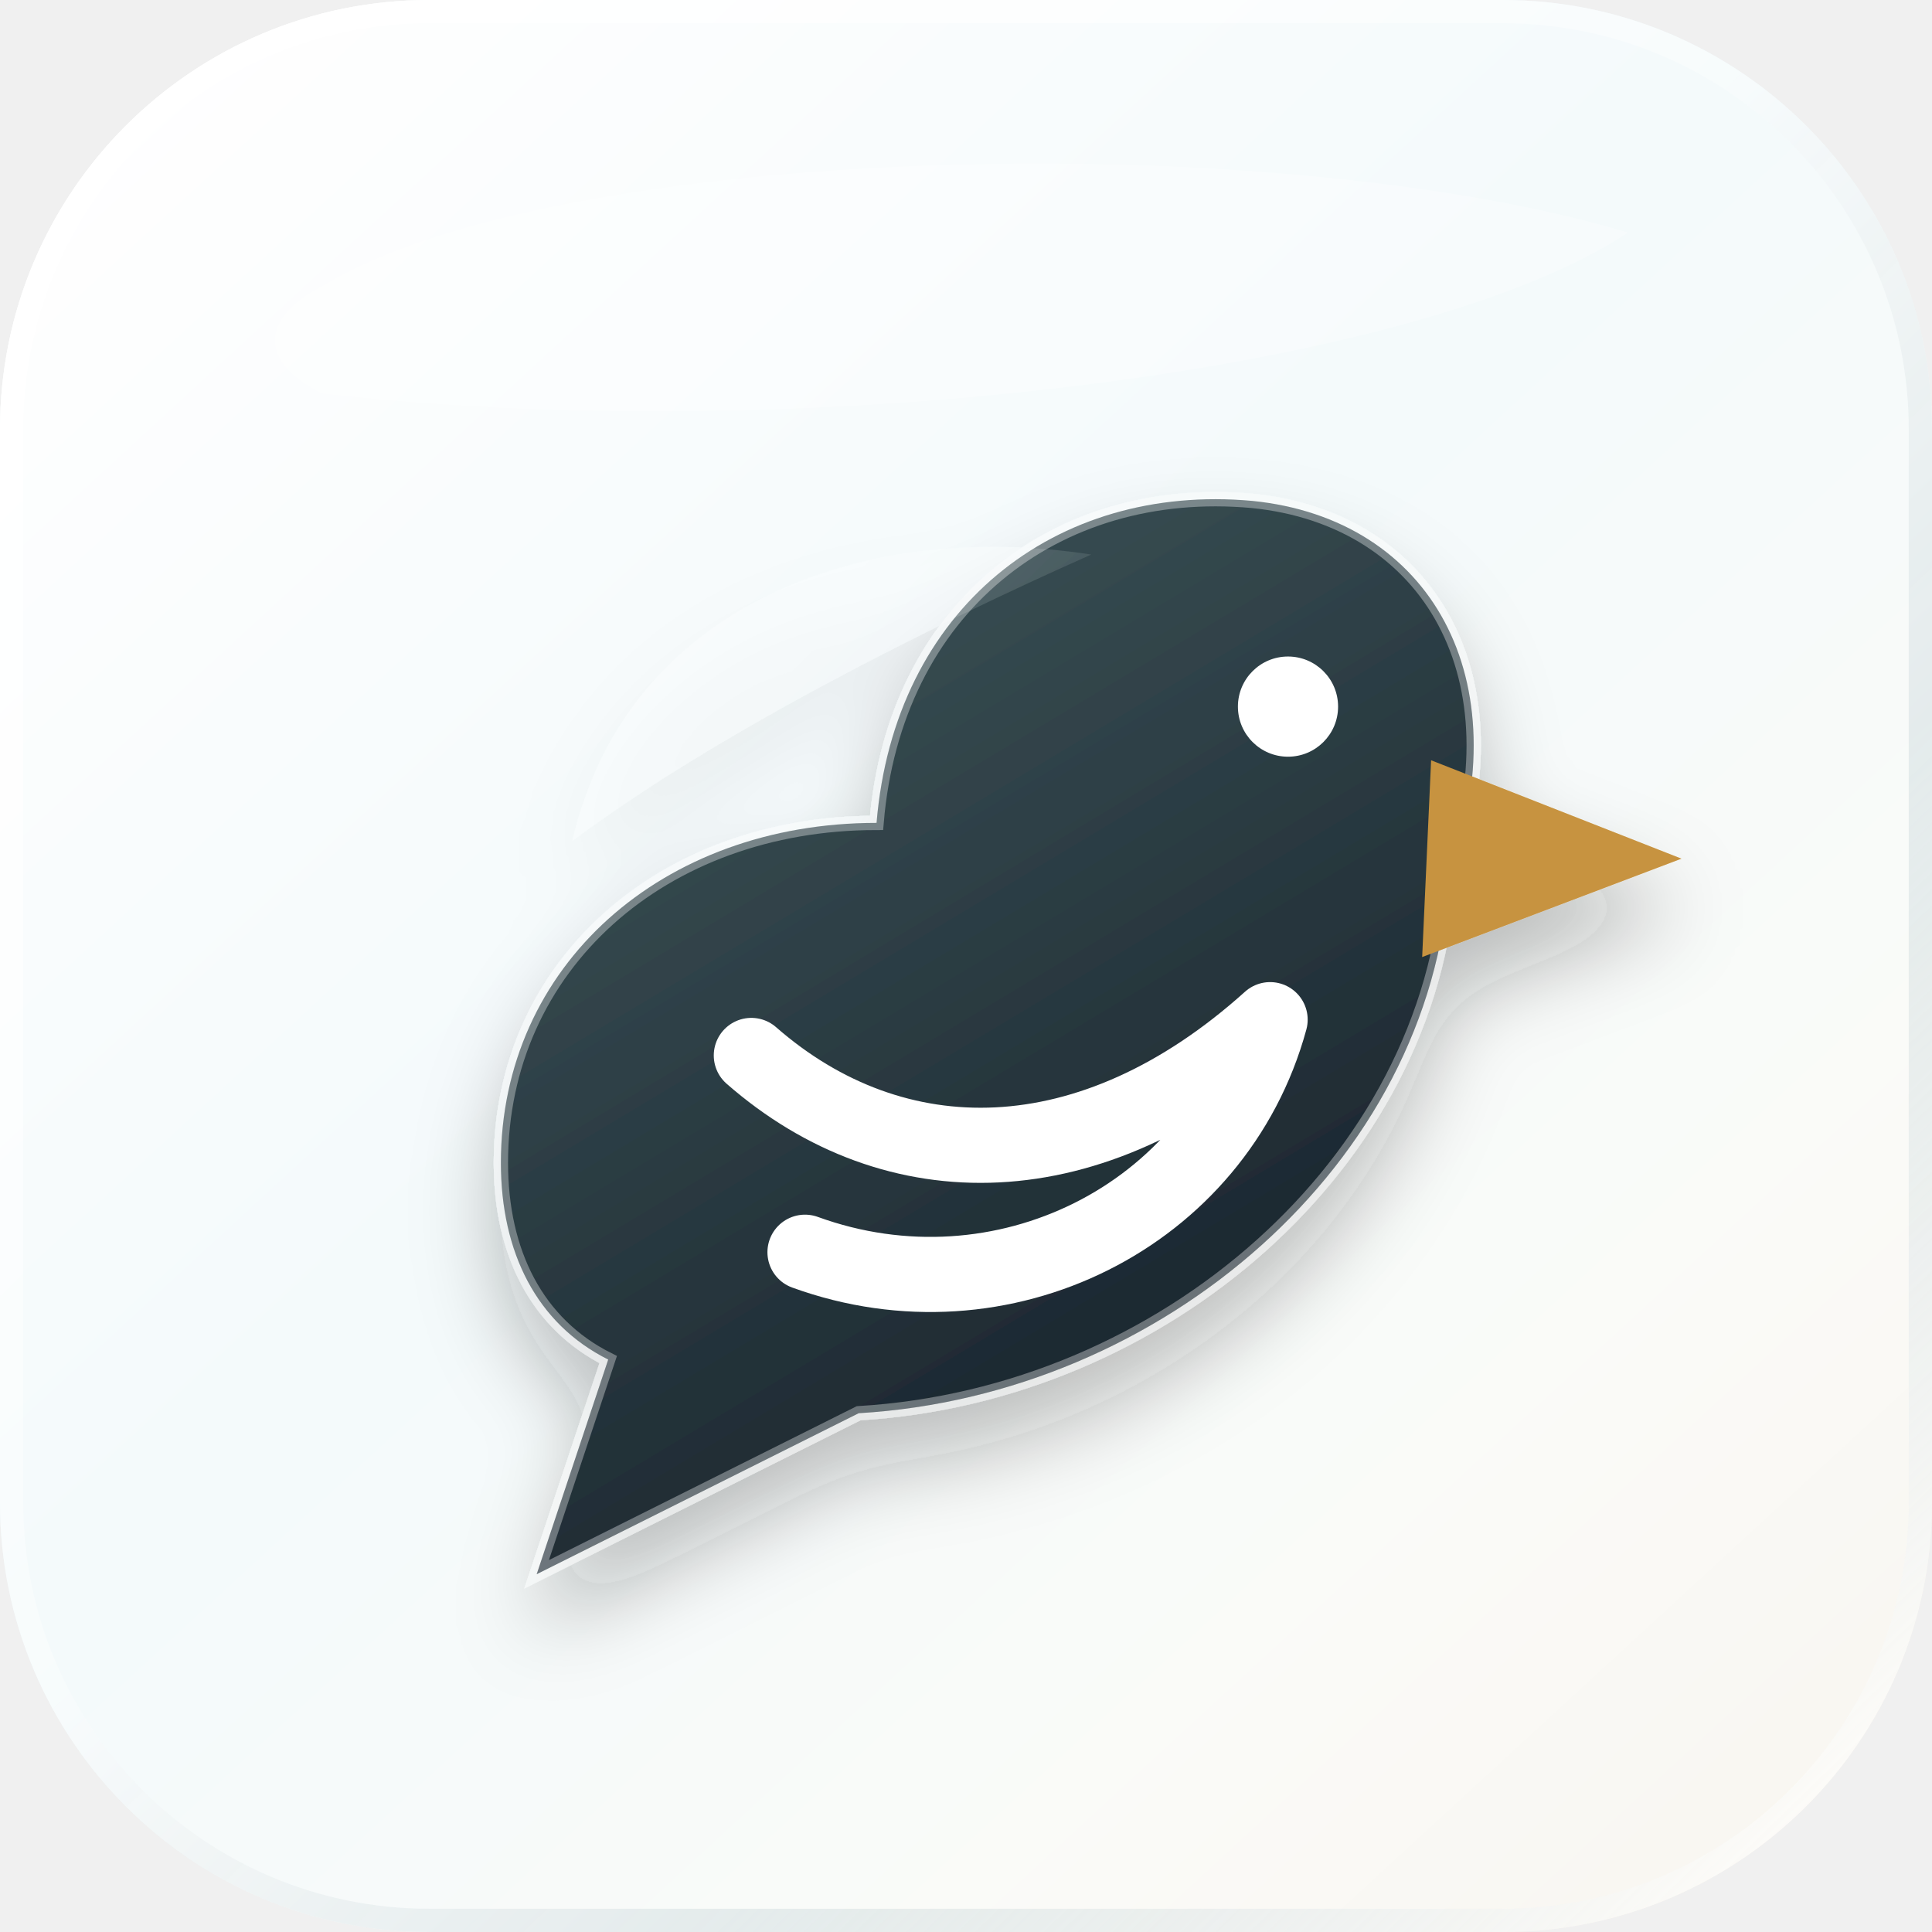
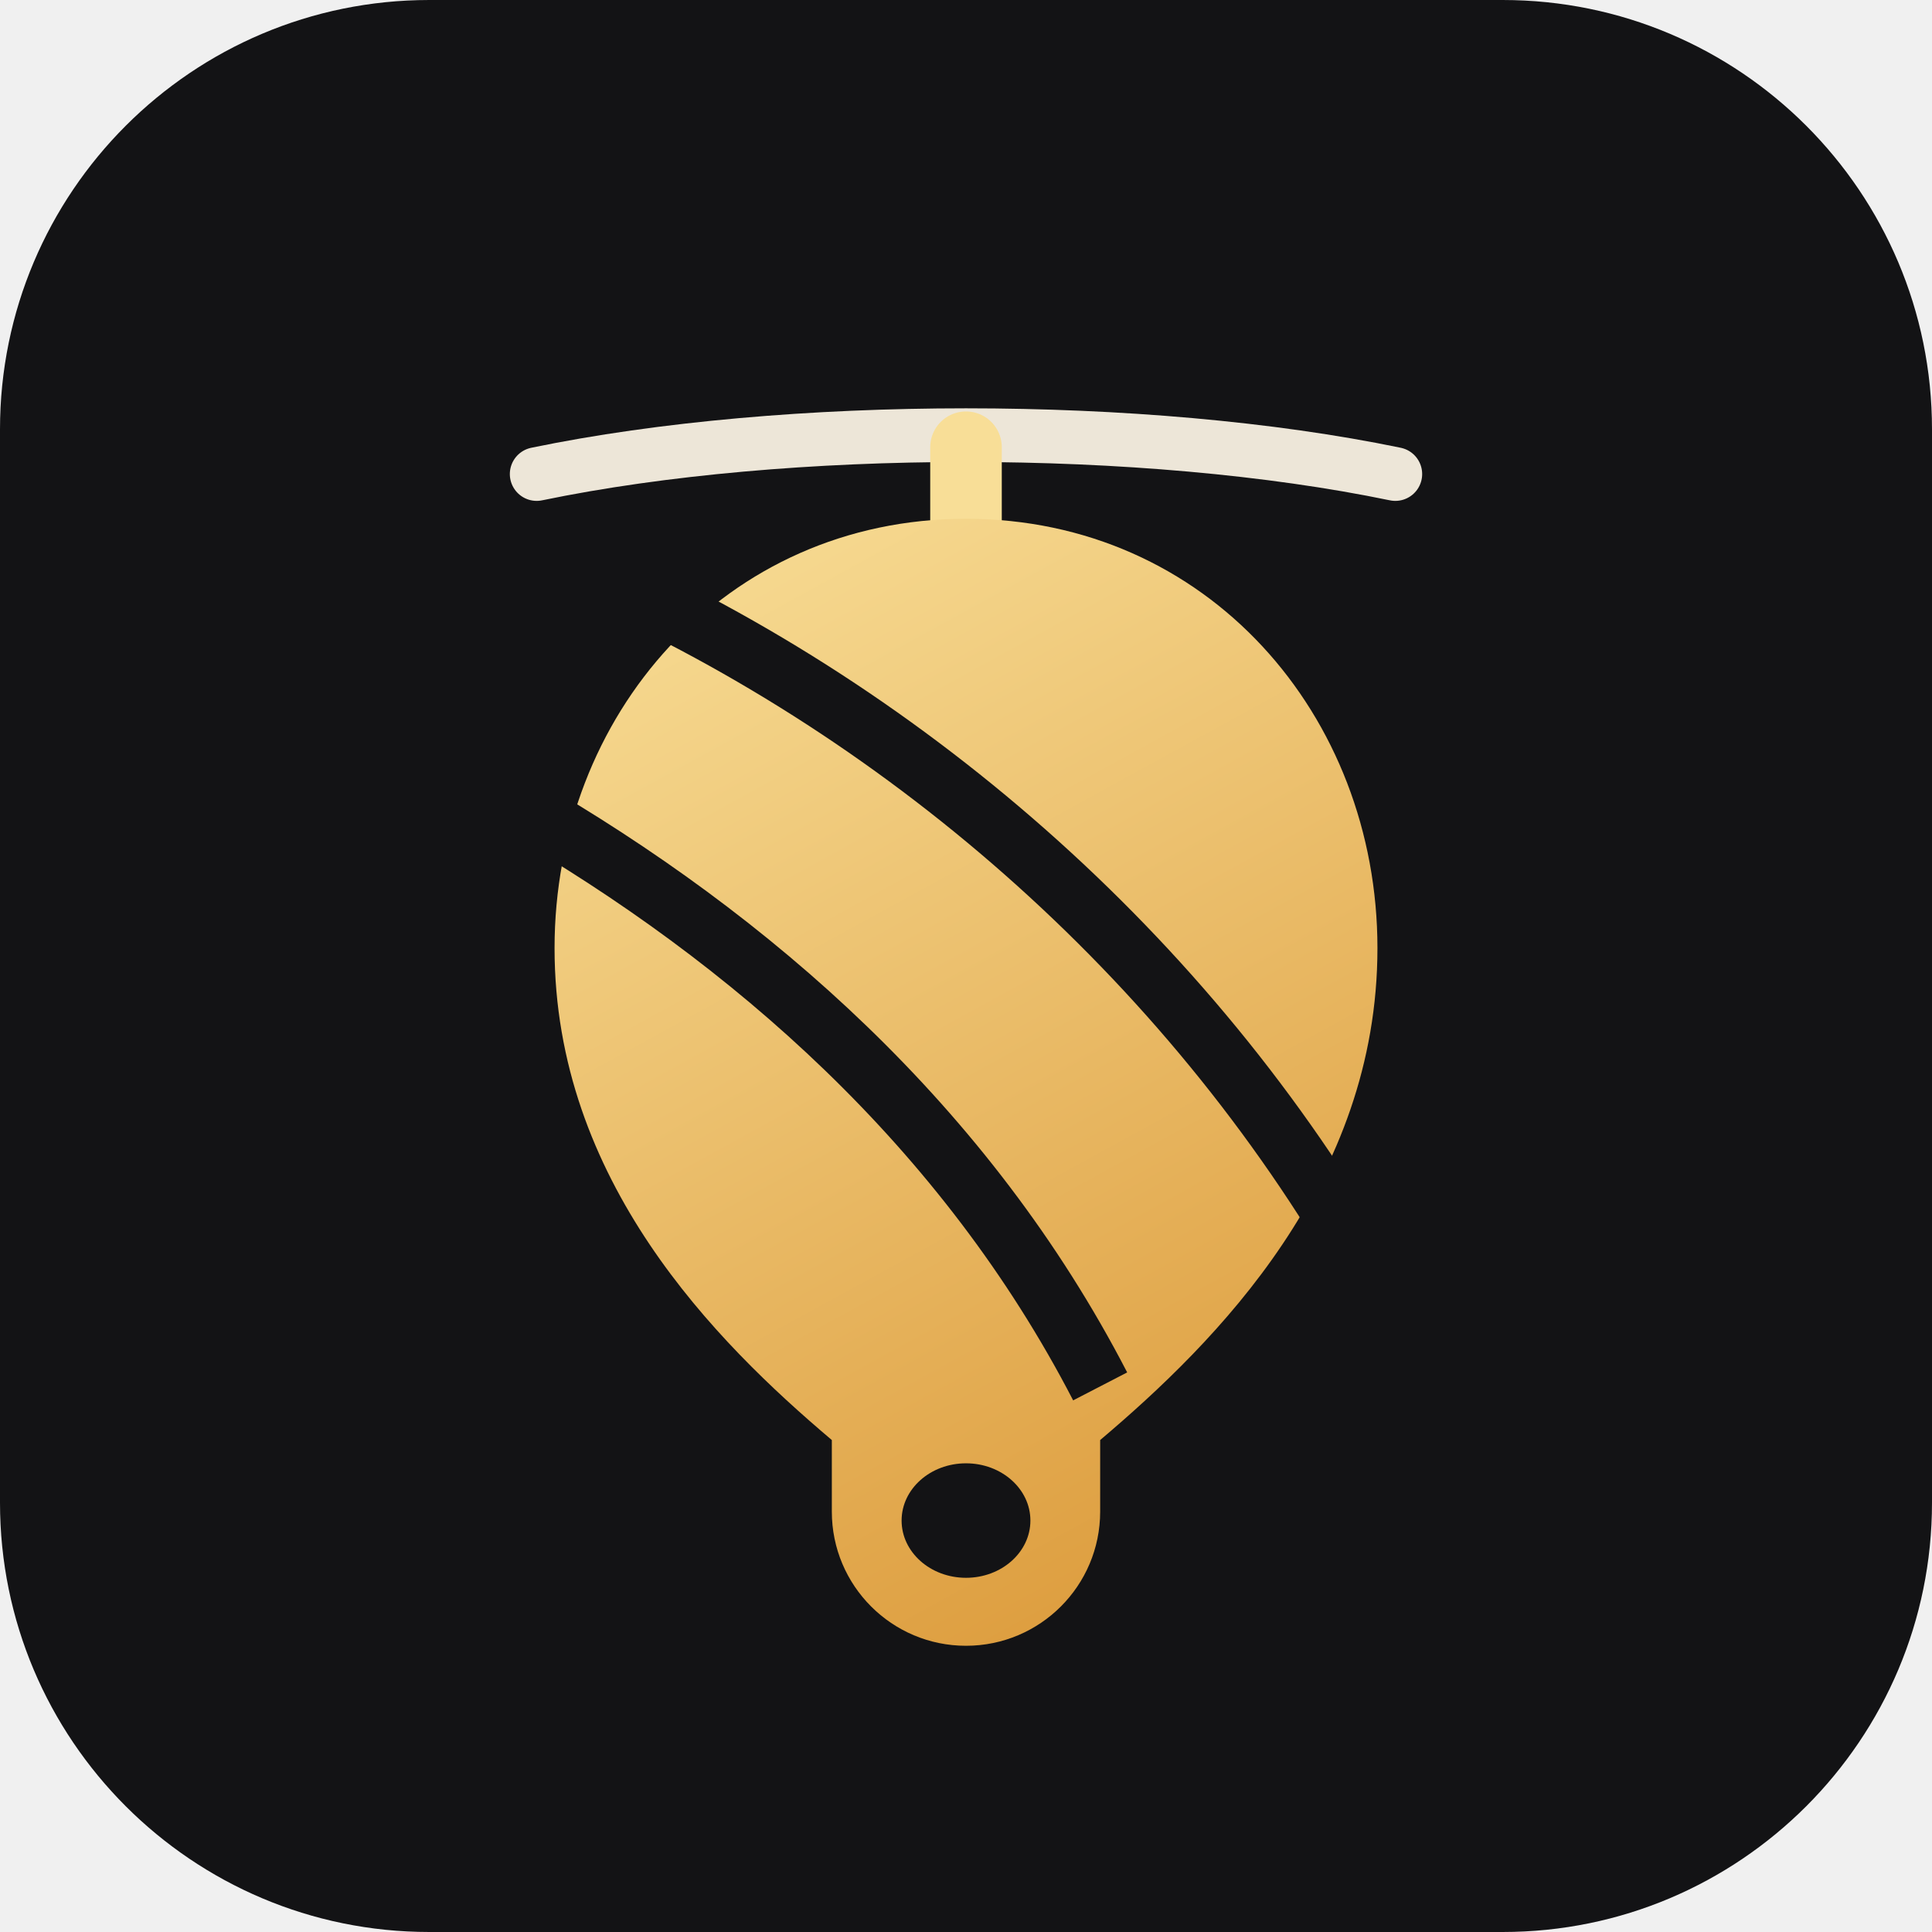
<svg xmlns="http://www.w3.org/2000/svg" viewBox="0 0 108 108">
  <defs>
-     <linearGradient id="tile" x1="8" y1="4" x2="100" y2="104" gradientUnits="userSpaceOnUse">
-       <stop offset="0" stop-color="#FFFFFF" />
-       <stop offset=".44" stop-color="#E9F5F8" />
-       <stop offset=".78" stop-color="#F5F7F2" />
-       <stop offset="1" stop-color="#F4EEE3" />
+     <linearGradient id="straw" x1="36" y1="28" x2="70" y2="90" gradientUnits="userSpaceOnUse">
+       <stop offset="0" stop-color="#F8DE97" />
+       <stop offset="1" stop-color="#DC9A3A" />
    </linearGradient>
-     <radialGradient id="glass-light" cx="0" cy="0" r="1" gradientTransform="translate(19 12) rotate(43) scale(105)">
-       <stop offset="0" stop-color="#FFFFFF" stop-opacity=".9" />
-       <stop offset=".36" stop-color="#FFFFFF" stop-opacity=".18" />
-       <stop offset="1" stop-color="#FFFFFF" stop-opacity="0" />
-     </radialGradient>
-     <linearGradient id="glass-rim" x1="7" y1="6" x2="100" y2="102" gradientUnits="userSpaceOnUse">
-       <stop offset="0" stop-color="#FFFFFF" stop-opacity=".96" />
-       <stop offset=".46" stop-color="#FFFFFF" stop-opacity=".3" />
-       <stop offset=".72" stop-color="#AFC4C9" stop-opacity=".28" />
-       <stop offset="1" stop-color="#FFFFFF" stop-opacity=".5" />
-     </linearGradient>
-     <linearGradient id="body-shine" x1="35" y1="29" x2="57" y2="51" gradientUnits="userSpaceOnUse">
-       <stop offset="0" stop-color="#FFFFFF" stop-opacity=".28" />
-       <stop offset="1" stop-color="#FFFFFF" stop-opacity="0" />
-     </linearGradient>
-     <linearGradient id="body" x1="40" y1="30" x2="70" y2="80" gradientUnits="userSpaceOnUse">
-       <stop offset="0" stop-color="#3C5358" />
-       <stop offset="1" stop-color="#18222B" />
-     </linearGradient>
-     <clipPath id="tile-clip">
-       <rect width="108" height="108" rx="24" />
-     </clipPath>
-     <filter id="body-shadow" x="-25%" y="-25%" width="160%" height="175%">
-       <feDropShadow dx="0" dy="2.8" stdDeviation="2.3" flood-color="#12151C" flood-opacity=".28" />
-     </filter>
  </defs>
-   <g id="baya-background" clip-path="url(#tile-clip)">
-     <rect width="108" height="108" fill="url(#tile)" />
-     <rect width="108" height="108" fill="url(#glass-light)" />
-     <path d="M18 16C31 8 71 7 91 13C79 21 44 25 18 22C14 20 15 17.5 18 16Z" fill="#FFFFFF" fill-opacity=".28" />
-     <rect x=".65" y=".65" width="106.7" height="106.7" rx="23.35" fill="none" stroke="url(#glass-rim)" stroke-width="1.3" />
-   </g>
-   <g id="baya-bird" filter="url(#body-shadow)">
-     <path d="M28 65C28 54 37 46 49 46C50 34 59 27 70 28C80 29 85 38 81 49C80 65 65 78 48 79L30 88L34 76C30 74 28 70 28 65Z" fill="url(#body)" stroke="#FFFFFF" stroke-opacity=".34" stroke-width=".8" />
-     <path d="M32 47C35 34 48 29 61 31C52 35 40 41 32 47Z" fill="url(#body-shine)" />
-     <g fill="none" stroke="#FFFFFF" stroke-linecap="round" stroke-linejoin="round">
-       <path d="M42 59C50 66 61 66 71 57C68 68 56 74 45 70" stroke-width="4.2" />
+   <rect width="108" height="108" rx="24" fill="#131315" />
+   <g transform="translate(0.00 0.00) scale(1.0)">
+     <path d="M30 26.5C44 23.6 64 23.6 78 26.5" fill="none" stroke="#EDE6D8" stroke-width="3" stroke-linecap="round" />
+     <path d="M54 25V31" stroke="#F8DE97" stroke-width="4" stroke-linecap="round" />
+     <path d="M54 29C67.5 29 77 40 77 53C77 66 68 75 61.5 80.5V84.5A7.5 7.5 0 0 1 46.5 84.5V80.5C40 75 31 66 31 53C31 40 40.5 29 54 29Z" fill="url(#straw)" />
+     <g fill="none" stroke="#131315" stroke-width="3.4">
+       <path d="M29 45C42 52.5 54 63 61.5 77.5" />
+       <path d="M33 32C51 40 67 54 77 72" />
    </g>
-     <path d="M80 42.5L94 48L79.5 53.5Z" fill="#C7933F" />
-     <circle cx="72" cy="39.5" r="2.8" fill="#FFFFFF" />
+     <ellipse cx="54" cy="85" rx="3.6" ry="3.2" fill="#131315" />
  </g>
</svg>
